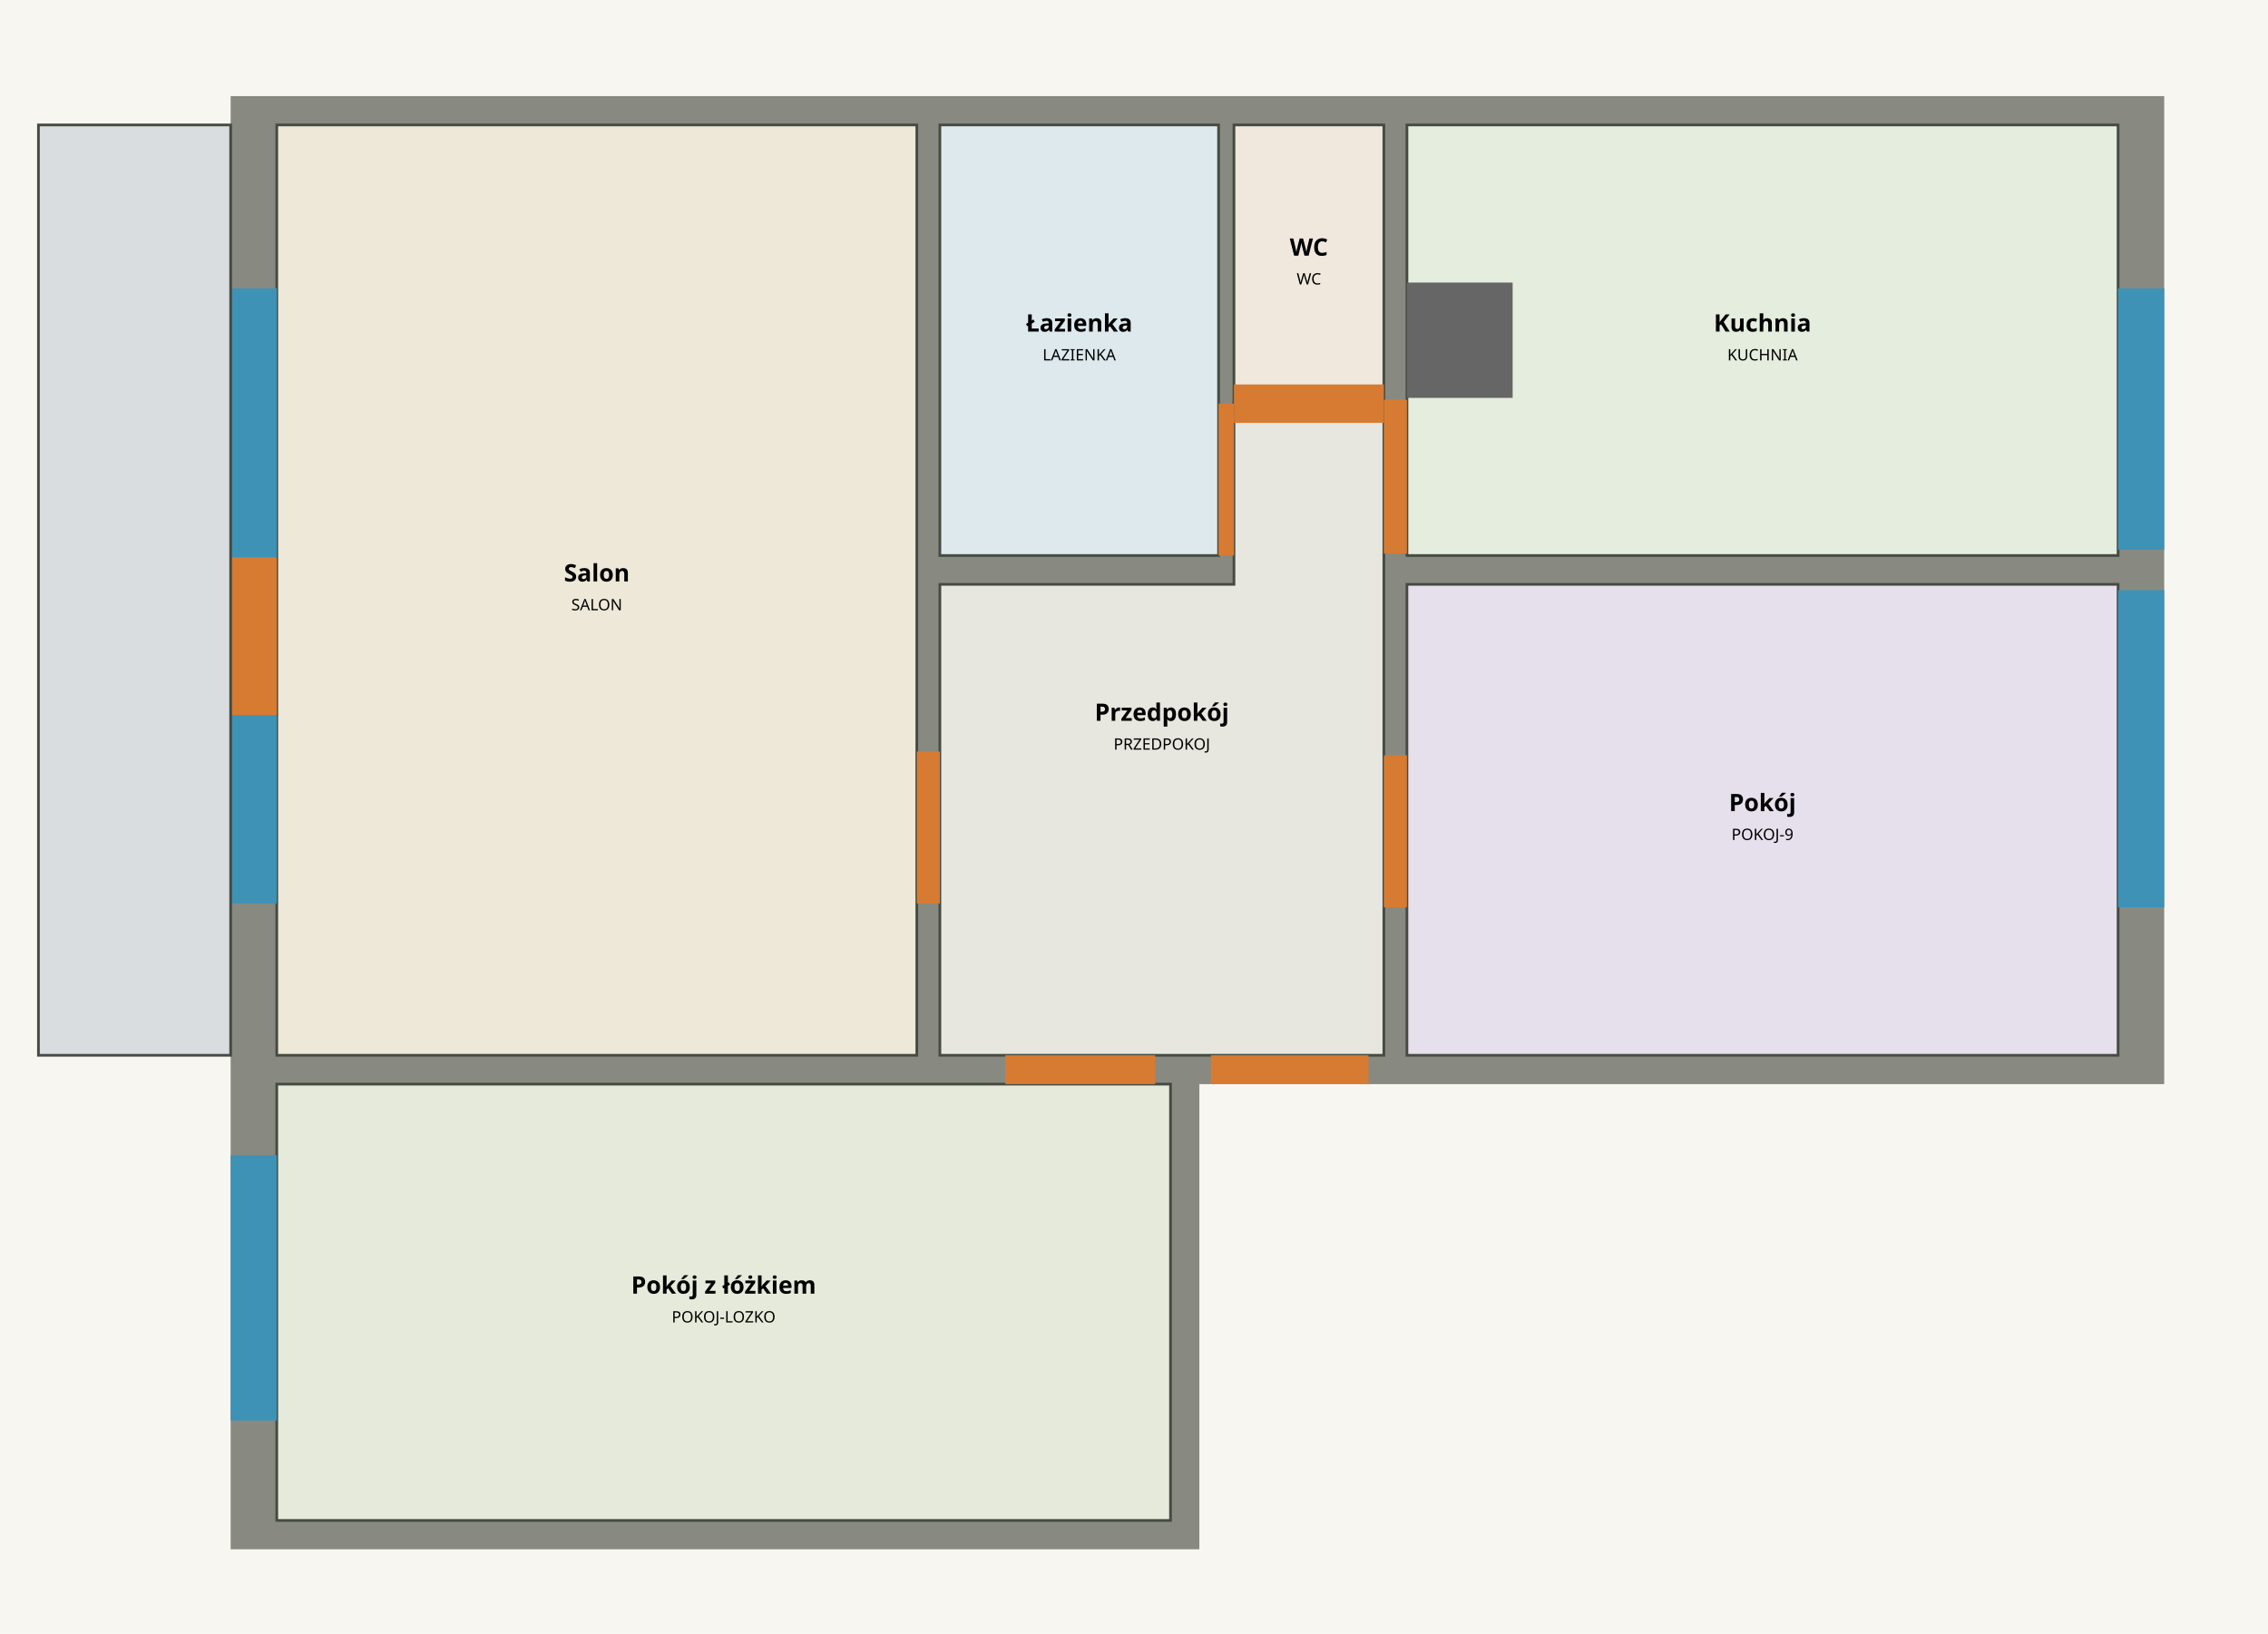
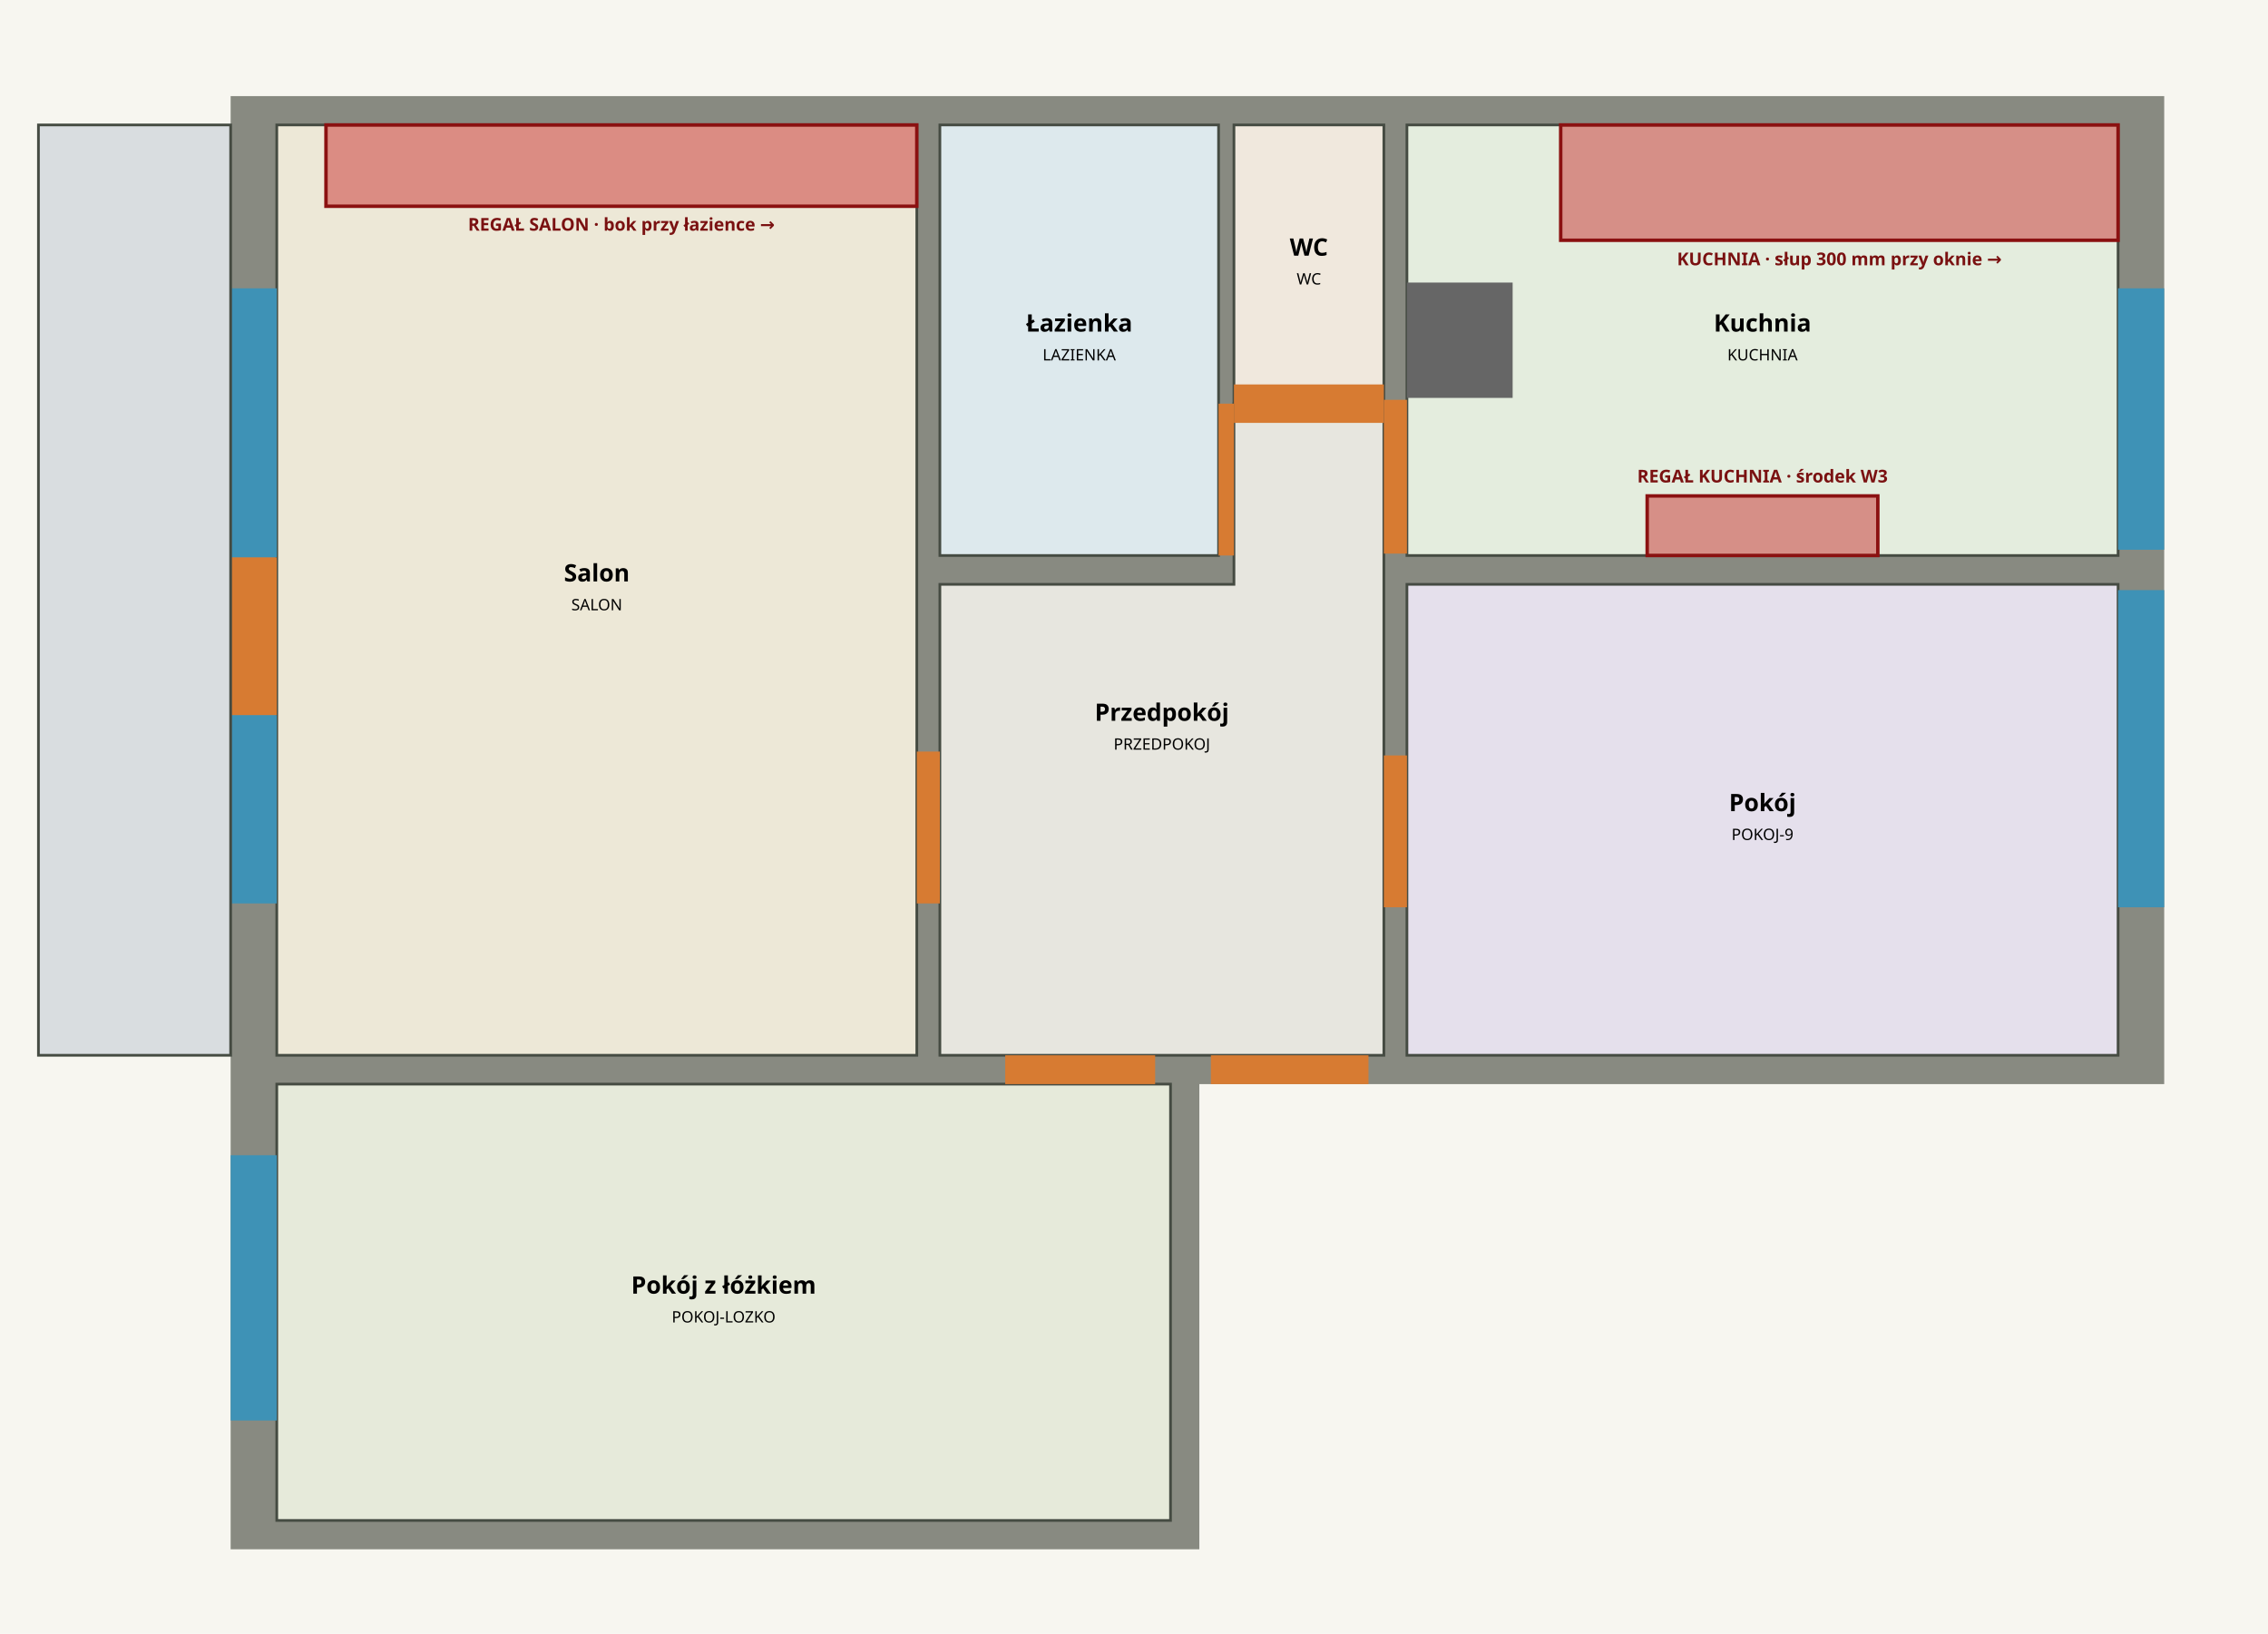
<svg xmlns="http://www.w3.org/2000/svg" viewBox="-1200 -500 11800 8500" role="img" aria-labelledby="title desc">
  <rect x="-1200" y="-500" width="11800" height="8500" fill="#f7f6f0" />
  <polygon points="0,0 10060,0 10060,5140 5040,5140 5040,7560 0,7560" fill="#888a81" />
  <polygon points="6120,150 9820,150 9820,2390 6120,2390" fill="#e4edde" stroke="#454b42" stroke-width="14" />
  <text x="7970.0" y="1225.0" text-anchor="middle" font-family="sans-serif" font-size="125" font-weight="bold">Kuchnia</text>
  <text x="7970.0" y="1375.0" text-anchor="middle" font-family="sans-serif" font-size="82">KUCHNIA</text>
  <polygon points="5220,150 6000,150 6000,1600 5220,1600" fill="#f0e8dd" stroke="#454b42" stroke-width="14" />
  <text x="5610.0" y="830.0" text-anchor="middle" font-family="sans-serif" font-size="125" font-weight="bold">WC</text>
  <text x="5610.0" y="980.0" text-anchor="middle" font-family="sans-serif" font-size="82">WC</text>
  <polygon points="3690,150 5140,150 5140,2390 3690,2390" fill="#dde9ed" stroke="#454b42" stroke-width="14" />
  <text x="4415.0" y="1225.0" text-anchor="middle" font-family="sans-serif" font-size="125" font-weight="bold">Łazienka</text>
  <text x="4415.0" y="1375.0" text-anchor="middle" font-family="sans-serif" font-size="82">LAZIENKA</text>
  <polygon points="240,150 3570,150 3570,4990 240,4990" fill="#ede8d7" stroke="#454b42" stroke-width="14" />
  <text x="1905.0" y="2525.0" text-anchor="middle" font-family="sans-serif" font-size="125" font-weight="bold">Salon</text>
  <text x="1905.0" y="2675.0" text-anchor="middle" font-family="sans-serif" font-size="82">SALON</text>
  <polygon points="6120,2540 9820,2540 9820,4990 6120,4990" fill="#e5e0ec" stroke="#454b42" stroke-width="14" />
  <text x="7970.0" y="3720.0" text-anchor="middle" font-family="sans-serif" font-size="125" font-weight="bold">Pokój</text>
  <text x="7970.0" y="3870.0" text-anchor="middle" font-family="sans-serif" font-size="82">POKOJ-9</text>
  <polygon points="5220,1600 6000,1600 6000,4990 3690,4990 3690,2540 5220,2540" fill="#e7e6df" stroke="#454b42" stroke-width="14" />
  <text x="4845.0" y="3250.0" text-anchor="middle" font-family="sans-serif" font-size="125" font-weight="bold">Przedpokój</text>
  <text x="4845.0" y="3400.0" text-anchor="middle" font-family="sans-serif" font-size="82">PRZEDPOKOJ</text>
  <polygon points="240,5140 4890,5140 4890,7410 240,7410" fill="#e6eada" stroke="#454b42" stroke-width="14" />
  <text x="2565.0" y="6230.0" text-anchor="middle" font-family="sans-serif" font-size="125" font-weight="bold">Pokój z łóżkiem</text>
  <text x="2565.0" y="6380.0" text-anchor="middle" font-family="sans-serif" font-size="82">POKOJ-LOZKO</text>
  <rect x="9820" y="1000" width="240" height="1360" fill="#3e92b6" />
  <rect x="9820" y="2570" width="240" height="1650" fill="#3e92b6" />
  <rect x="0" y="5510" width="240" height="1380" fill="#3e92b6" />
  <rect x="0" y="1000" width="240" height="1400" fill="#3e92b6" />
  <rect x="0" y="3220" width="240" height="980" fill="#3e92b6" />
  <rect x="0" y="2400" width="240" height="820" fill="#d77b32" />
  <rect x="4030" y="4990" width="780" height="150" fill="#d77b32" />
  <rect x="5100" y="4990" width="820" height="150" fill="#d77b32" />
  <rect x="6000" y="1580" width="120" height="800" fill="#d77b32" />
  <rect x="6000" y="3430" width="120" height="790" fill="#d77b32" />
  <rect x="5140" y="1600" width="80" height="790" fill="#d77b32" />
  <rect x="5220" y="1500" width="780" height="200" fill="#d77b32" />
  <rect x="3570" y="3410" width="120" height="790" fill="#d77b32" />
  <rect x="6120" y="970" width="550" height="600" fill="#666" />
  <rect x="-1000" y="150" width="1000" height="4840" fill="#d9dde0" stroke="#454b42" stroke-width="14" />
+   <g fill="#c62828" fill-opacity=".48" stroke="#8b1111" stroke-width="18">
+     <rect x="6920" y="150" width="2900" height="600" />
+     <rect x="7370" y="2080" width="1200" height="310" />
+     <rect x="496" y="150" width="3074" height="423" />
+   </g>
+   <g font-family="sans-serif" font-size="92" font-weight="bold" fill="#7a1111">
+     <text x="8370" y="880" text-anchor="middle">KUCHNIA · słup 300 mm przy oknie →</text>
+     <text x="7970" y="2010" text-anchor="middle">REGAŁ KUCHNIA · środek W3</text>
+     <text x="2033" y="700" text-anchor="middle">REGAŁ SALON · bok przy łazience →</text>
+   </g>
</svg>
